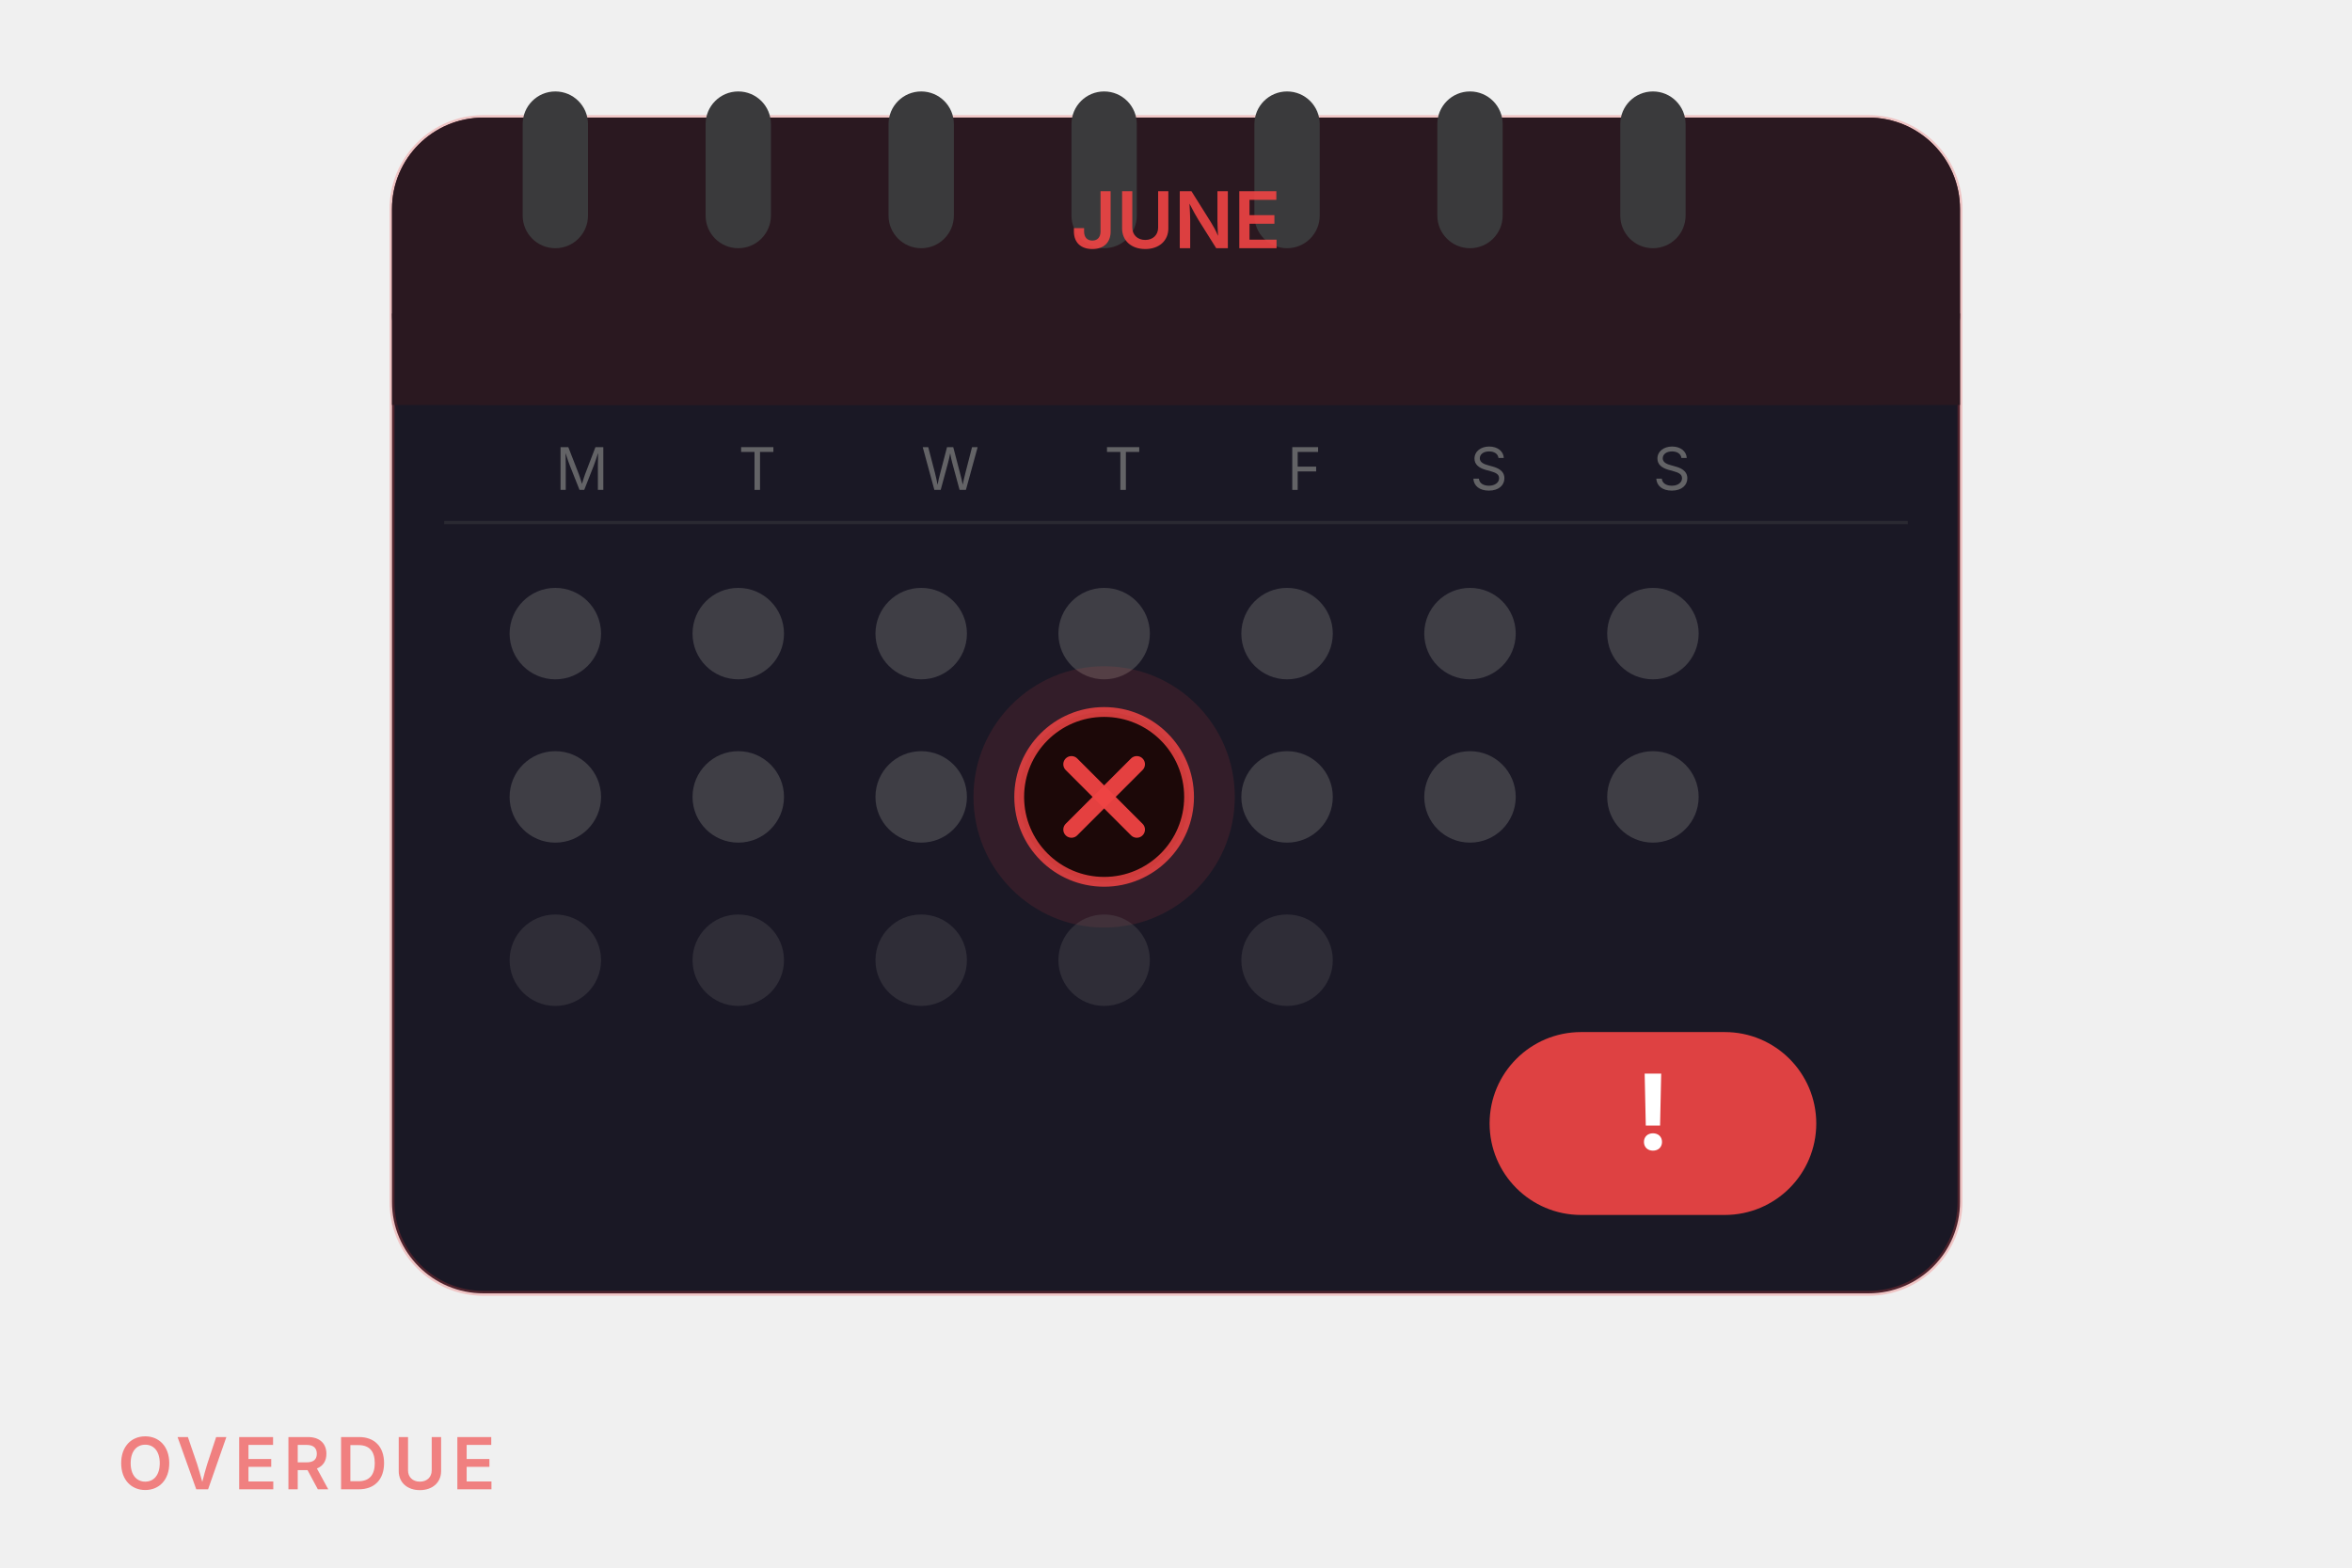
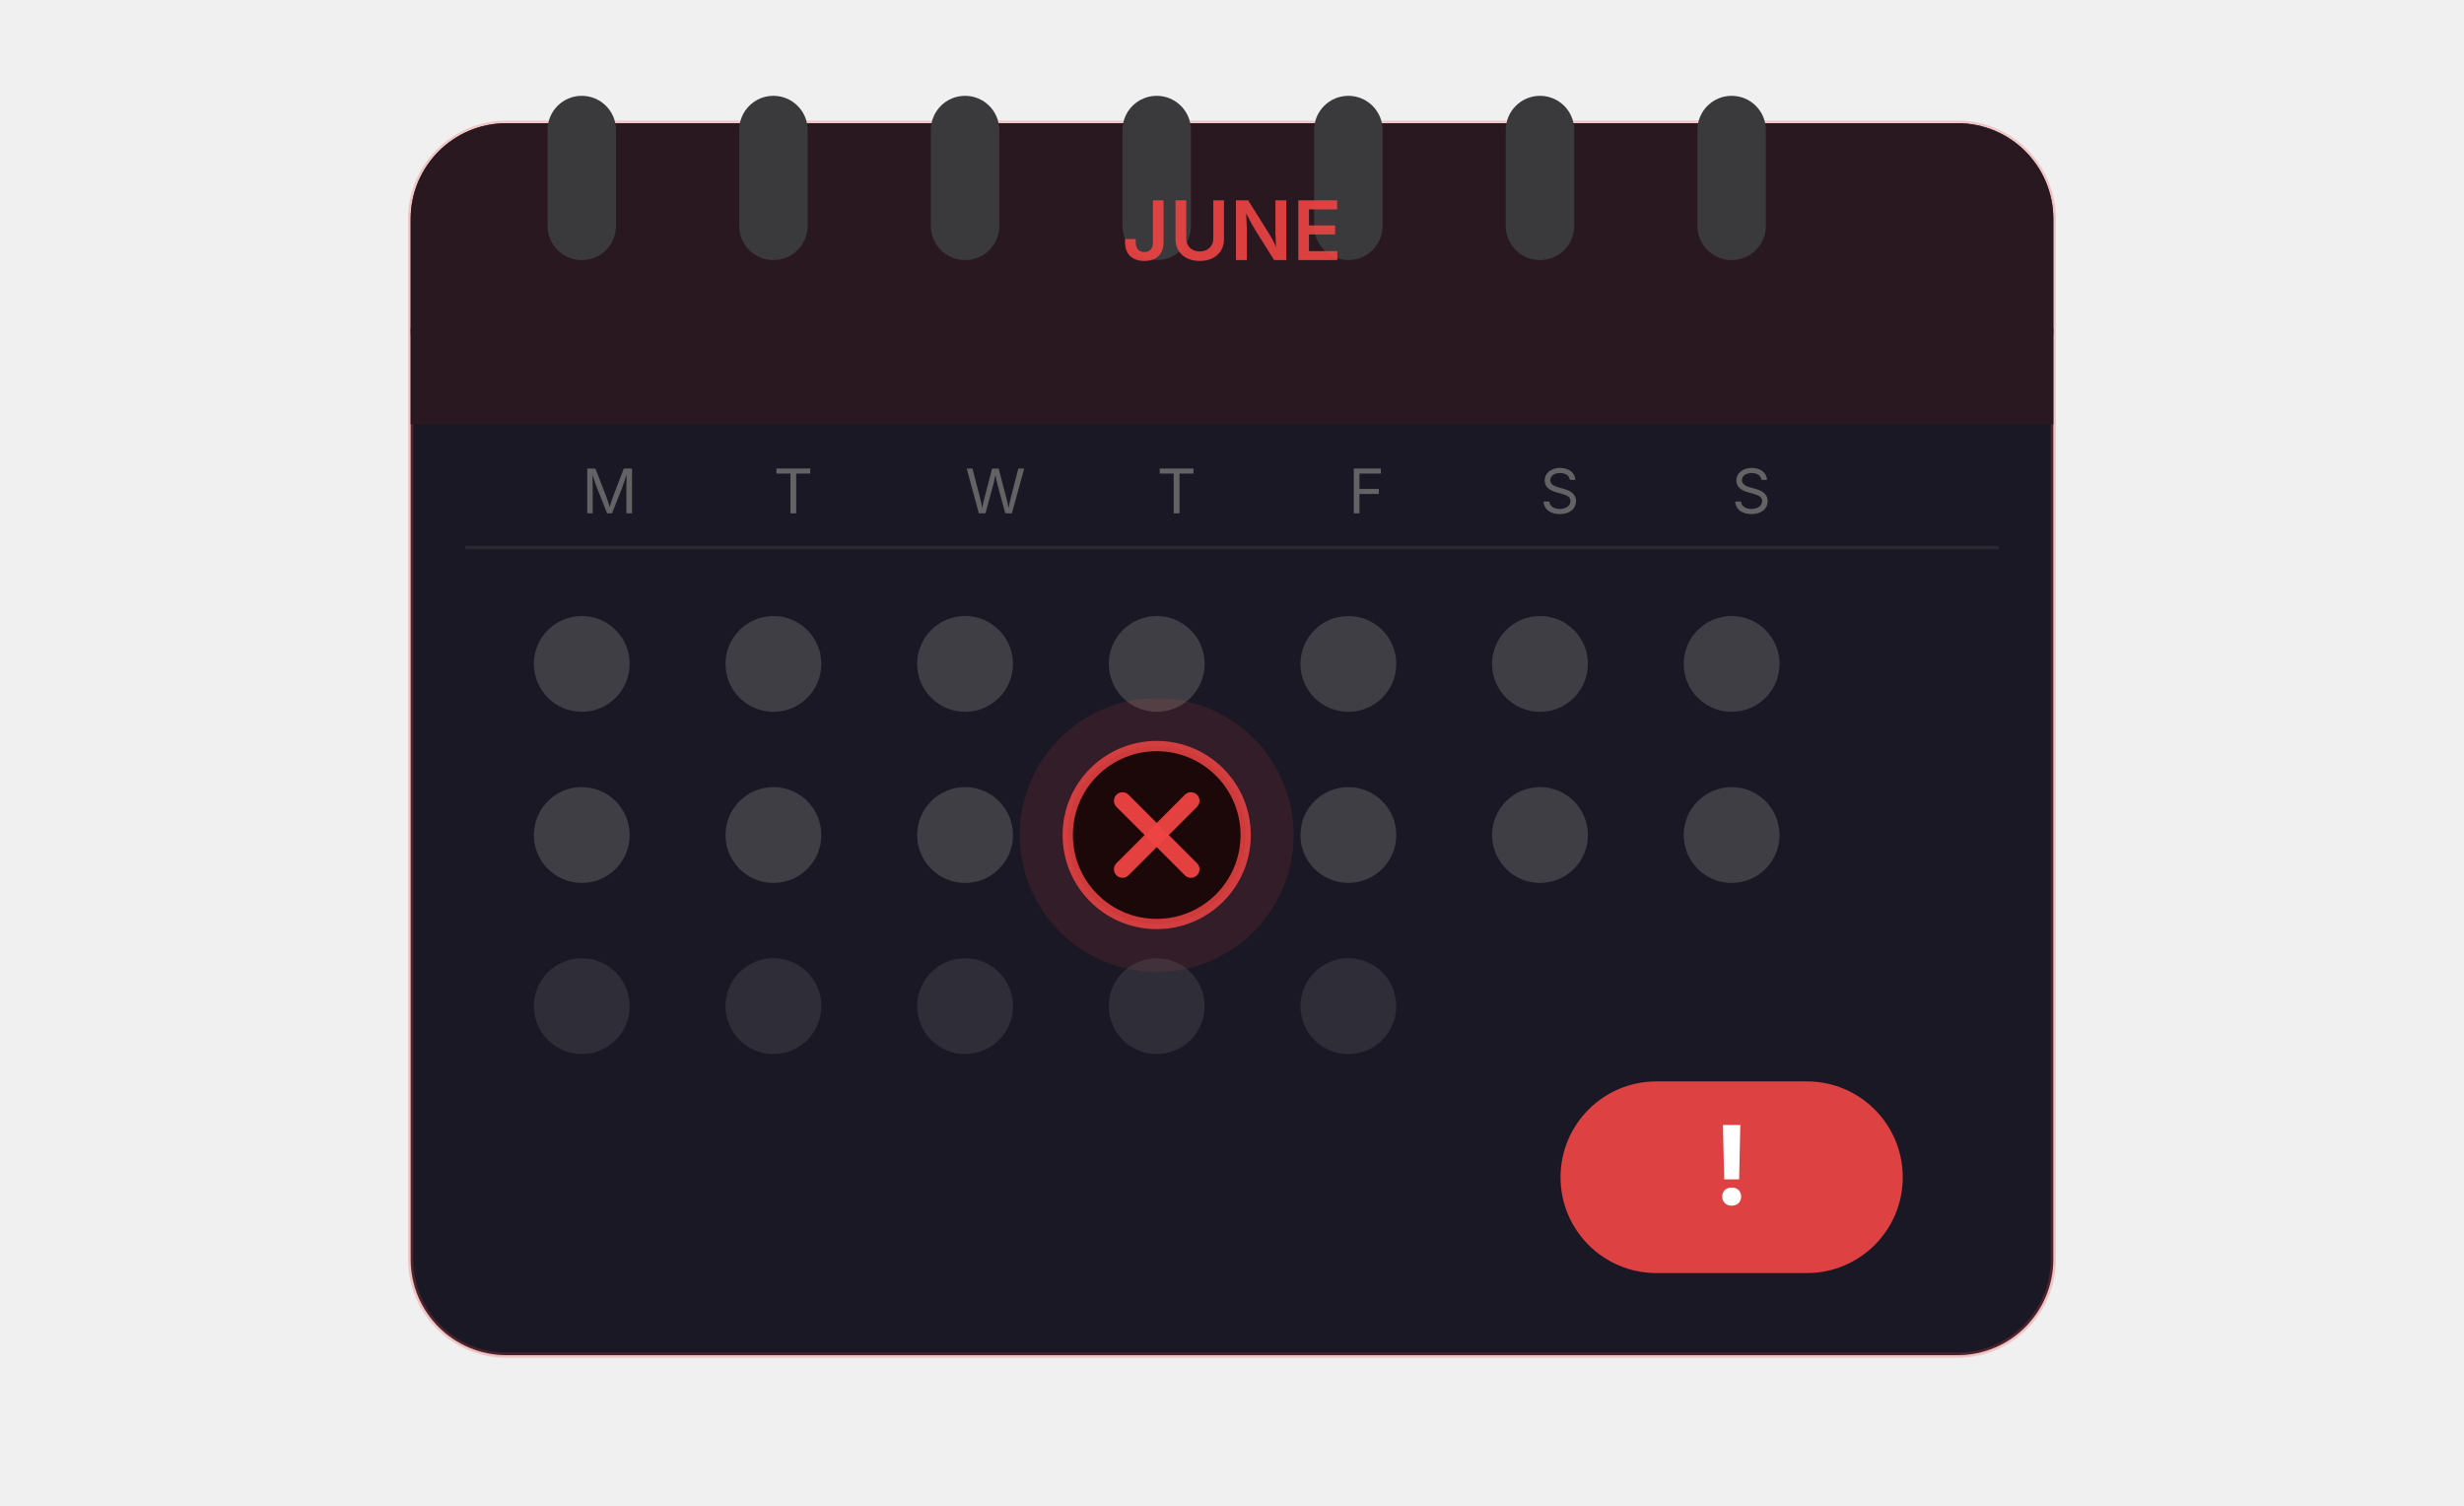
- <svg xmlns="http://www.w3.org/2000/svg" viewBox="0 0 360 240" width="100%" height="100%">
+ <svg xmlns="http://www.w3.org/2000/svg" viewBox="0 0 360 220" width="100%" height="100%">
  <rect x="60" y="18" width="240" height="180" rx="14" fill="#1A1825" stroke="#EF4444" stroke-width="0.75" stroke-opacity="0.25" />
  <rect x="60" y="18" width="240" height="44" rx="14" fill="#2A1820" />
  <rect x="60" y="48" width="240" height="14" fill="#2A1820" />
  <rect x="80" y="14" width="10" height="24" rx="5" fill="#3A3A3C" />
  <rect x="108" y="14" width="10" height="24" rx="5" fill="#3A3A3C" />
  <rect x="136" y="14" width="10" height="24" rx="5" fill="#3A3A3C" />
  <rect x="164" y="14" width="10" height="24" rx="5" fill="#3A3A3C" />
  <rect x="192" y="14" width="10" height="24" rx="5" fill="#3A3A3C" />
  <rect x="220" y="14" width="10" height="24" rx="5" fill="#3A3A3C" />
  <rect x="248" y="14" width="10" height="24" rx="5" fill="#3A3A3C" />
  <text x="180" y="38" text-anchor="middle" font-size="12" fill="#EF4444" opacity="0.9" font-family="-apple-system,sans-serif" font-weight="600">JUNE</text>
  <g font-size="9" fill="#636366" font-family="-apple-system,sans-serif">
    <text x="85" y="75">M</text>
    <text x="113" y="75">T</text>
    <text x="141" y="75">W</text>
    <text x="169" y="75">T</text>
    <text x="197" y="75">F</text>
    <text x="225" y="75">S</text>
    <text x="253" y="75">S</text>
  </g>
  <line x1="68" y1="80" x2="292" y2="80" stroke="#48484A" stroke-width="0.5" opacity="0.35" />
  <g fill="#636366" opacity="0.5">
    <circle cx="85" cy="97" r="7" />
    <circle cx="113" cy="97" r="7" />
    <circle cx="141" cy="97" r="7" />
    <circle cx="169" cy="97" r="7" />
    <circle cx="197" cy="97" r="7" />
    <circle cx="225" cy="97" r="7" />
    <circle cx="253" cy="97" r="7" />
  </g>
  <g fill="#636366" opacity="0.5">
    <circle cx="85" cy="122" r="7" />
    <circle cx="113" cy="122" r="7" />
    <circle cx="141" cy="122" r="7" />
  </g>
  <circle cx="169" cy="122" r="20" fill="#EF4444" opacity="0.12" />
  <circle cx="169" cy="122" r="13" fill="#1C0808" stroke="#EF4444" stroke-width="1.5" stroke-opacity="0.85" />
  <line x1="164" y1="117" x2="174" y2="127" stroke="#EF4444" stroke-width="2.5" stroke-linecap="round" stroke-opacity="0.95" />
  <line x1="174" y1="117" x2="164" y2="127" stroke="#EF4444" stroke-width="2.5" stroke-linecap="round" stroke-opacity="0.95" />
  <g fill="#636366" opacity="0.5">
    <circle cx="197" cy="122" r="7" />
    <circle cx="225" cy="122" r="7" />
    <circle cx="253" cy="122" r="7" />
  </g>
  <g fill="#636366" opacity="0.28">
    <circle cx="85" cy="147" r="7" />
    <circle cx="113" cy="147" r="7" />
    <circle cx="141" cy="147" r="7" />
    <circle cx="169" cy="147" r="7" />
    <circle cx="197" cy="147" r="7" />
  </g>
  <rect x="228" y="158" width="50" height="28" rx="14" fill="#EF4444" opacity="0.92" />
  <text x="253" y="176" text-anchor="middle" font-size="16" fill="white" font-family="-apple-system,sans-serif" font-weight="700">!</text>
-   <text x="18" y="228" font-size="11" fill="#EF4444" opacity="0.65" font-family="-apple-system,sans-serif" font-weight="600" letter-spacing="0.08em">OVERDUE</text>
</svg>
